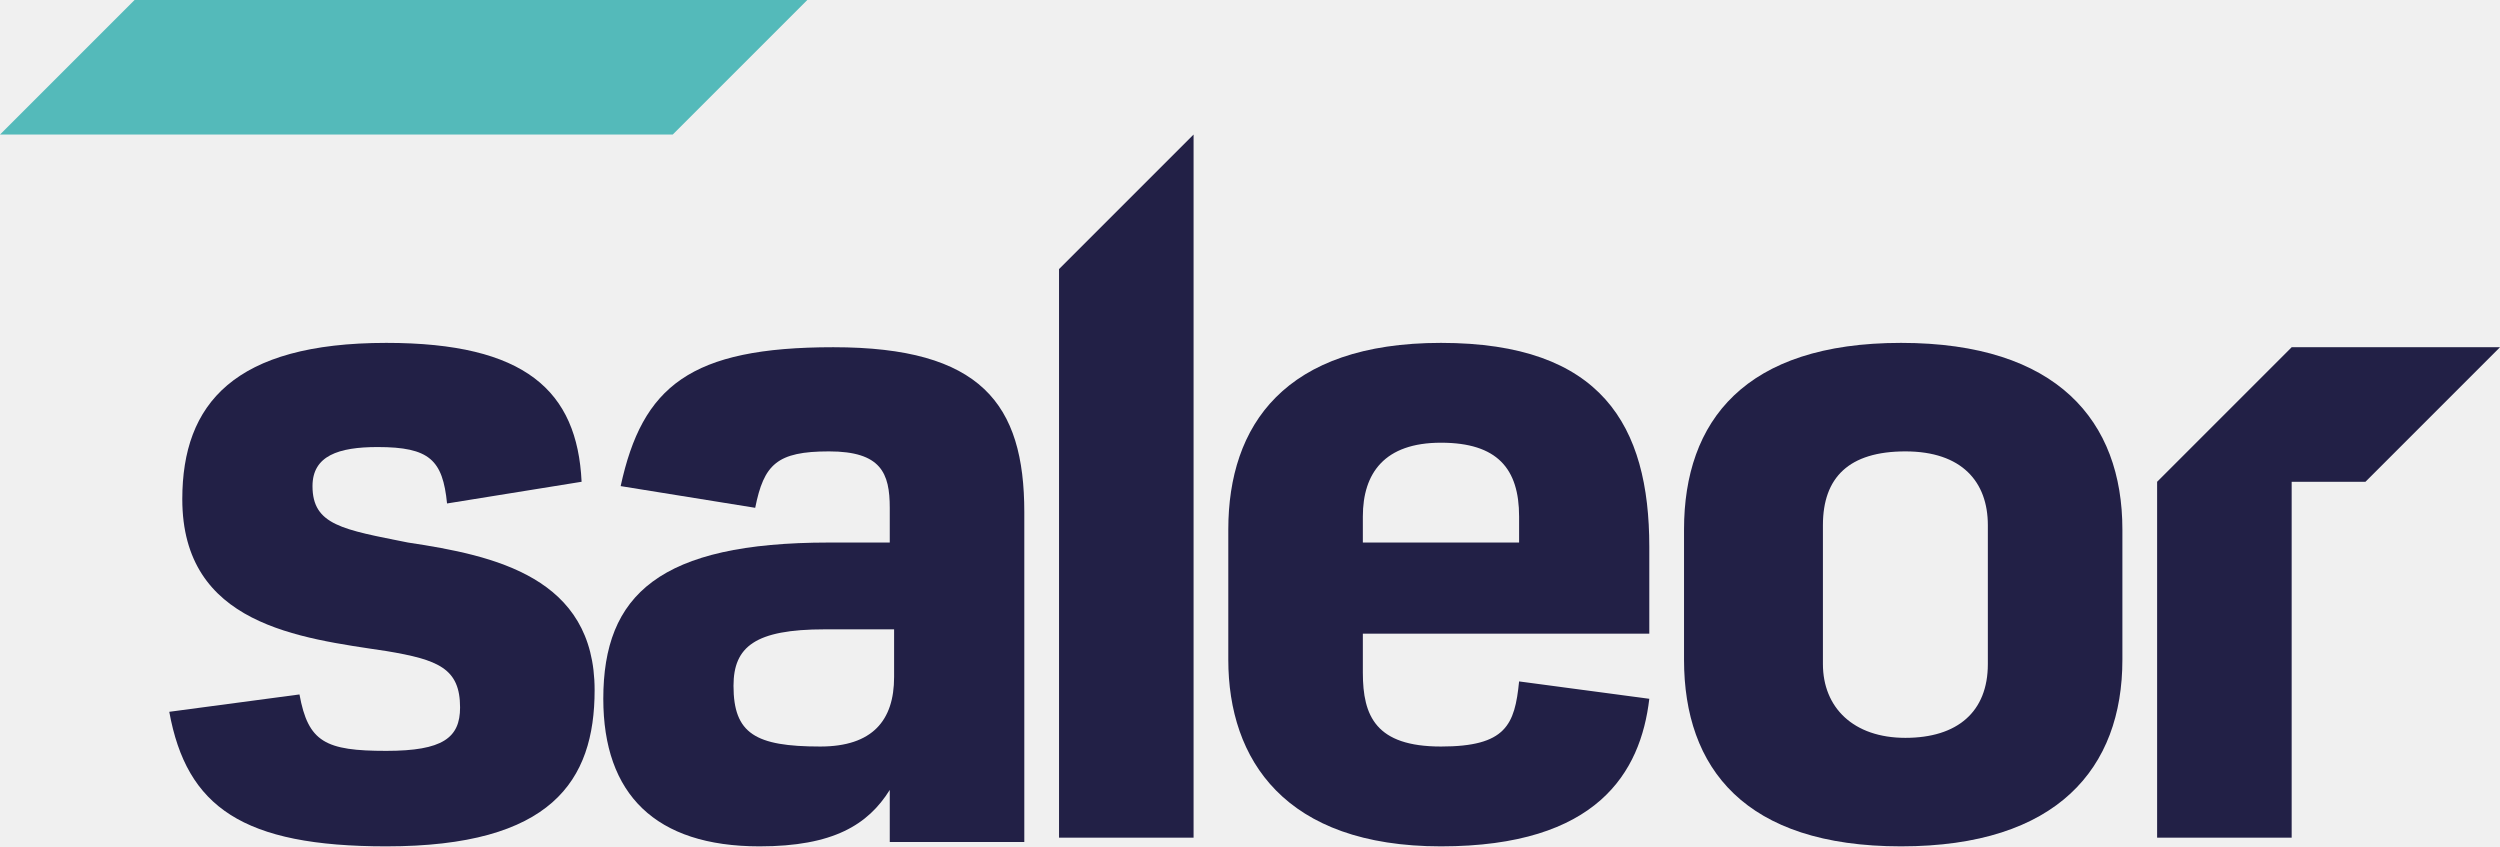
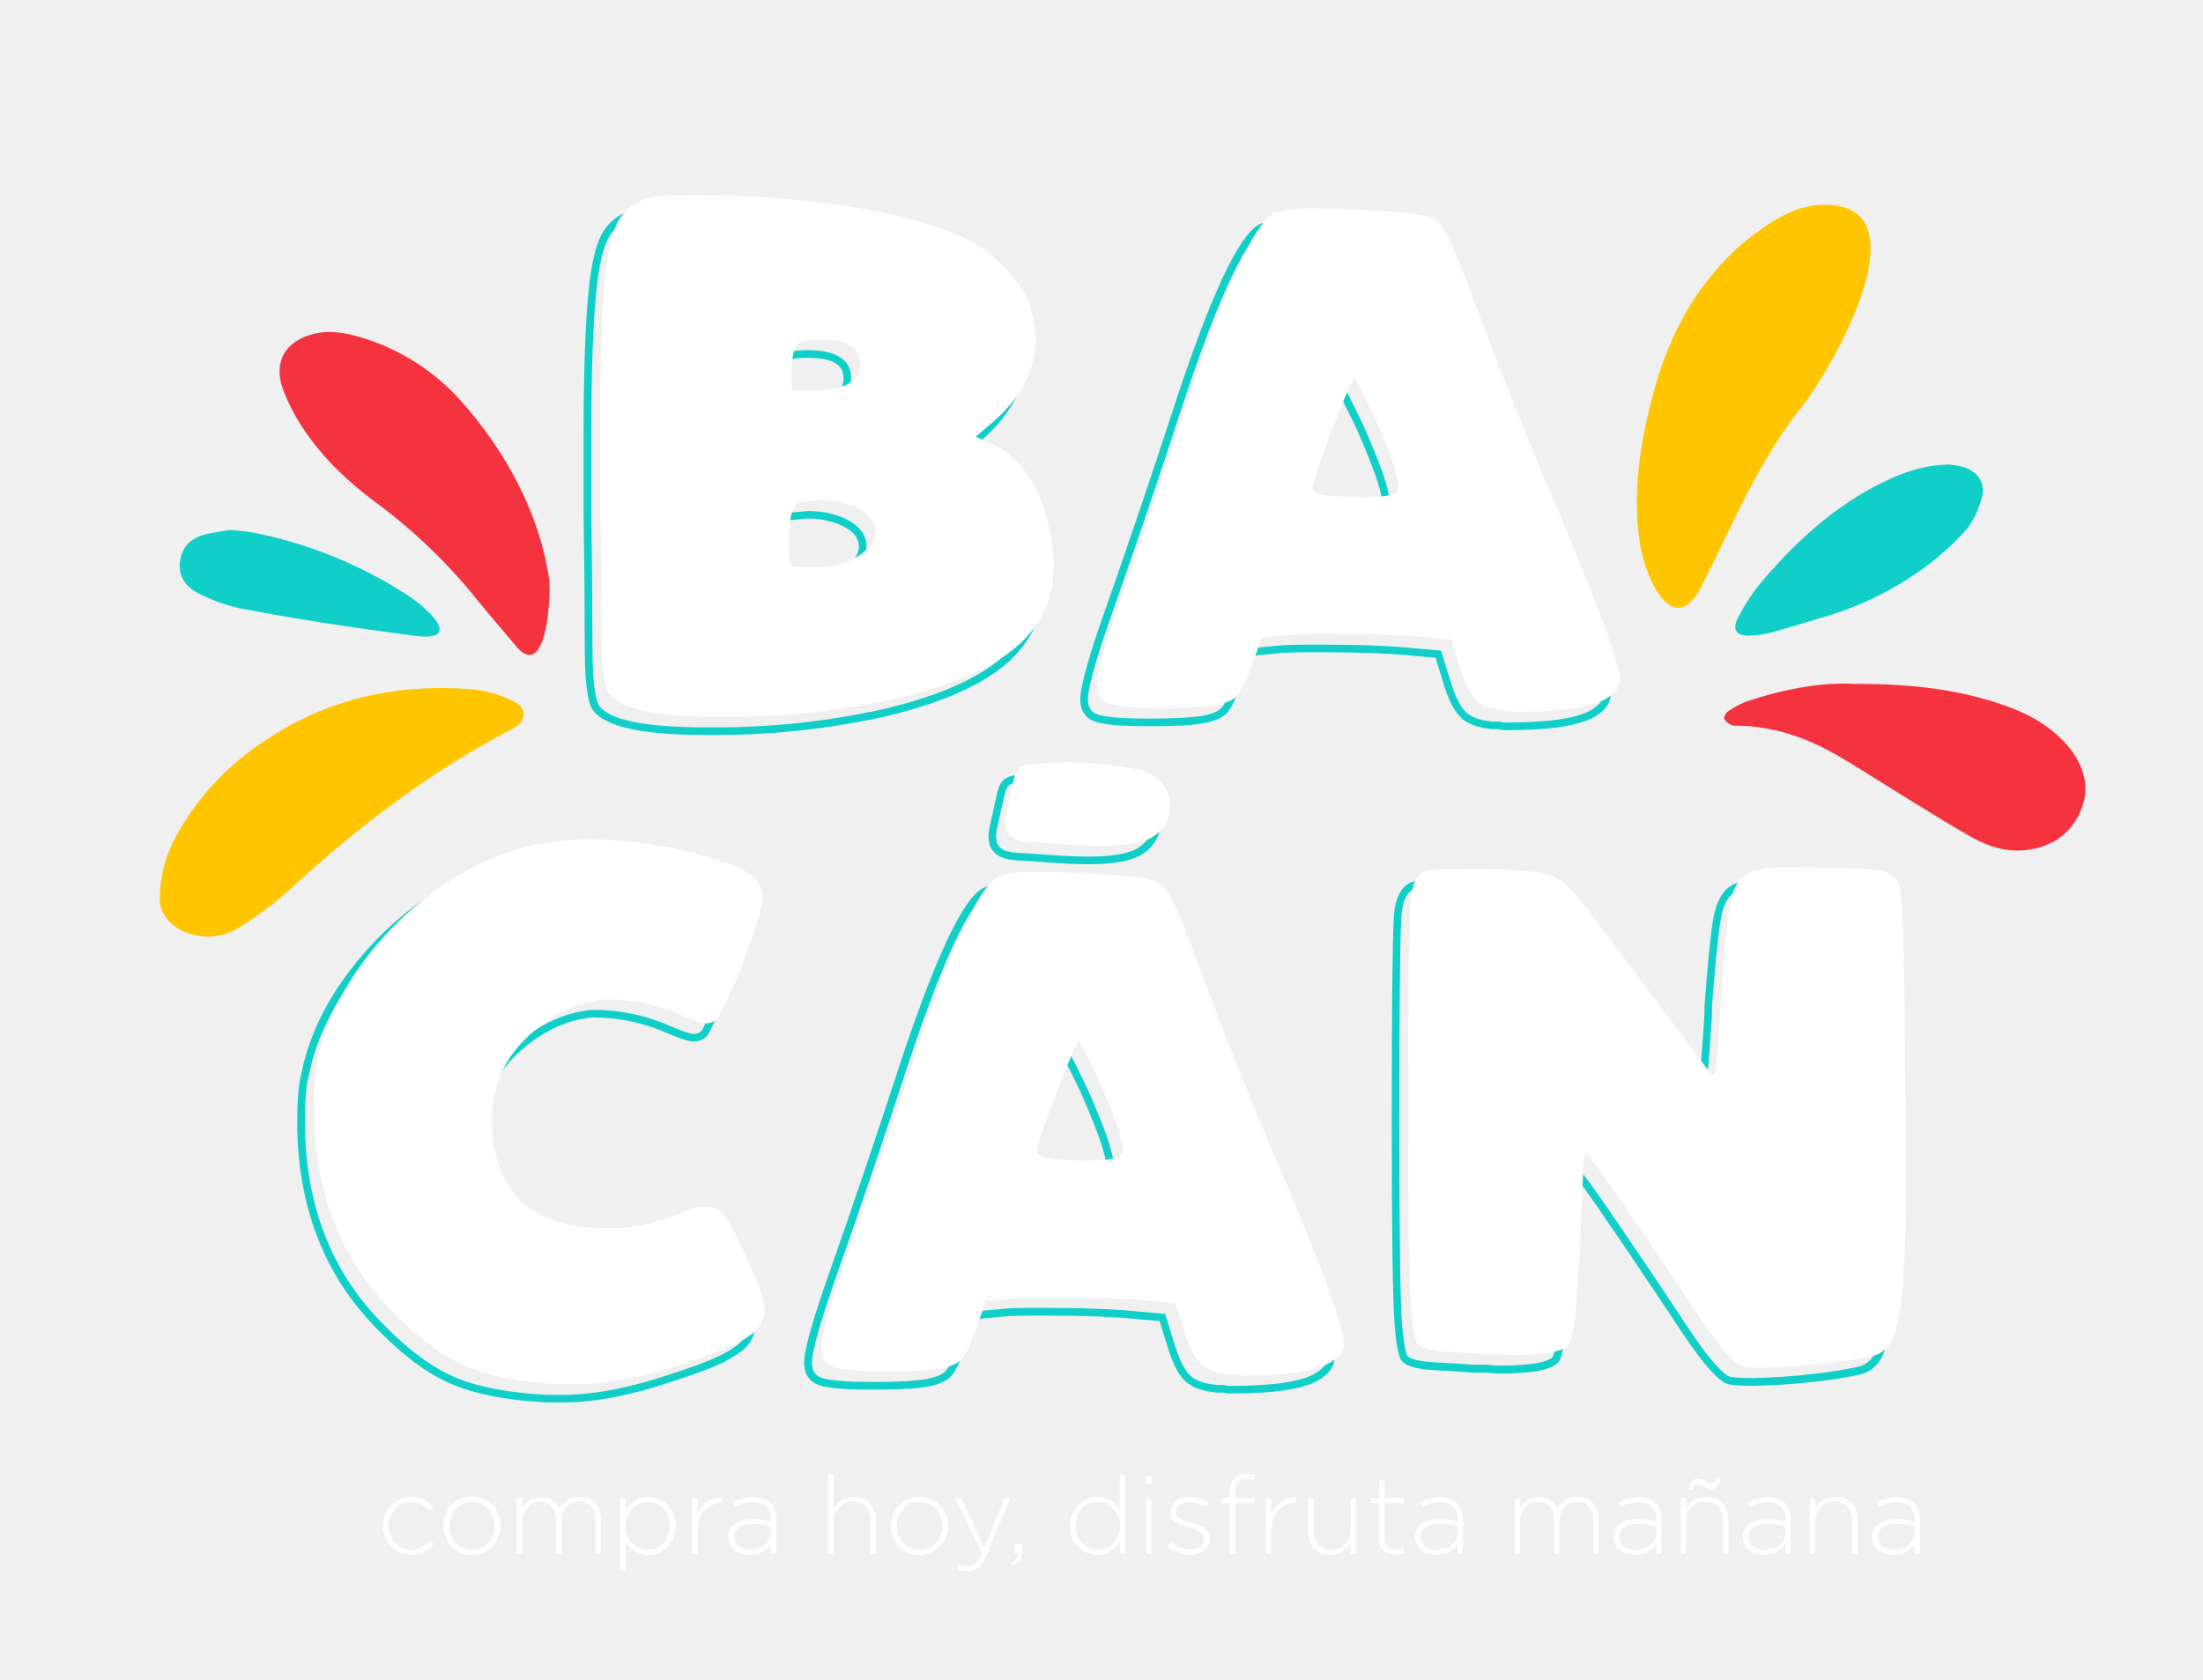
- <svg xmlns="http://www.w3.org/2000/svg" enable-background="new 20 0 57.6 19.5" viewBox="0 0 57.6 19.5">
-   <path d="m15.5 3.1h-15.5l3.1-3.1h15.5z" fill="#54baba" />
-   <g fill="#222046">
-     <path d="m8.9 19.5c3.8 0 4.8-1.5 4.8-3.6 0-2.6-2.3-3.1-4.3-3.4-1.5-.3-2.2-.4-2.2-1.3 0-.7.6-.9 1.5-.9 1.2 0 1.5.3 1.6 1.3l3.1-.5c-.1-2.1-1.3-3.2-4.5-3.2-3.5 0-4.7 1.4-4.7 3.6 0 2.9 2.7 3.2 4.7 3.5 1.2.2 1.7.4 1.7 1.3 0 .7-.4 1-1.7 1-1.4 0-1.8-.2-2-1.3l-3 .4c.4 2.2 1.7 3.1 5 3.1z" />
-     <path d="m17.5 19.5c1.7 0 2.5-.5 3-1.3v1.2h3.1v-7.6c0-2.5-1-3.8-4.4-3.8-3.3 0-4.4.9-4.9 3.2l3.1.5c.2-1 .5-1.3 1.7-1.3s1.4.5 1.4 1.3v.8h-1.4c-3.9 0-5.2 1.2-5.2 3.6 0 2.2 1.2 3.4 3.6 3.4zm1.4-2.3c-1.5 0-2-.3-2-1.4 0-.9.5-1.3 2.1-1.3h1.6v1.1c0 1-.5 1.6-1.7 1.6z" />
-     <path d="m24.4 19.3h3.1v-16.2l-3.1 3.1z" />
-     <path d="m33.2 19.5c3.6 0 4.6-1.7 4.8-3.4l-3-.4c-.1 1-.3 1.5-1.8 1.5s-1.8-.7-1.8-1.7v-.9h6.6v-2c0-2.8-1.1-4.7-4.8-4.7-3.6 0-4.9 1.9-4.9 4.3v3c0 2.3 1.3 4.3 4.9 4.3zm-1.8-7v-.6c0-1 .5-1.7 1.8-1.7s1.8.6 1.8 1.7v.6z" />
-     <path d="m43.8 7.9c-3.6 0-5 1.8-5 4.3v3c0 2.5 1.4 4.3 5 4.3s5.1-1.8 5.1-4.3v-3c0-2.5-1.5-4.3-5.1-4.3zm2 7.4c0 1.1-.7 1.7-1.9 1.7s-1.9-.7-1.9-1.7v-3.2c0-1.1.6-1.7 1.9-1.7s1.9.7 1.9 1.7z" />
-     <path d="m52.8 8-3.1 3.1v8.2h3.1v-8.2h1.7l3.1-3.1z" />
-   </g>
+ <svg xmlns="http://www.w3.org/2000/svg" id="Capa_1" data-name="Capa 1" viewBox="0 0 809.73 617.38">
+   <defs>
+     <style>.cls-1{fill:#10cfc9;}.cls-2{fill:#fff;}.cls-3{fill:#ffc600;}.cls-4{fill:#f5333f;}</style>
+   </defs>
+   <path class="cls-1" d="M261.54,270.22h-2.48c-23.09,0-36.53-3-41.1-9.06-1.38-1.92-2.25-6-2.75-12.76-.24-2.85-.36-12.84-.36-30.53l-.35-30.06V159.49c0-22.15.59-39.57,1.77-51.79,1-10.67,2.71-18,5.32-22.35s7.07-7.45,13.07-8.95c2-.5,6.89-.75,14.85-.75A368.43,368.43,0,0,1,309,80.09c17.87,3,32.11,7,42.31,12a55.48,55.48,0,0,1,15.1,11.63c4.49,4.86,7.51,9.81,9,14.7a49.59,49.59,0,0,1,1.83,11.37c0,11.2-4.92,21.43-14.6,30.39l-6.17,5.33,1.9.86c12.14,4.86,20.17,15.91,23.79,32.82a75.84,75.84,0,0,1,1.8,13.74c0,12.64-4.75,23.11-14.11,31.14-9.21,7.89-23.75,14.3-43.21,19.05A285,285,0,0,1,261.54,270.22Zm-12-191.77c-9.5,0-12.95.37-14.17.67-5.26,1.32-9.07,3.9-11.34,7.68-2.36,3.93-4,11-4.94,21.16-1.17,12.13-1.76,29.47-1.76,51.53v28.3l.35,30.06c0,17.38.12,27.58.35,30.33.59,8,1.64,10.52,2.22,11.33,3.93,5.23,17,7.9,38.84,7.9h2.48a282,282,0,0,0,64.42-7c19-4.63,33.17-10.84,42.05-18.45,8.71-7.47,13.13-17.23,13.13-29a74.59,74.59,0,0,0-1.74-13.17c-3.42-15.92-10.87-26.3-22.15-30.81l-5.94-2.7,9.44-8.15c9.05-8.38,13.66-17.92,13.66-28.31a48.14,48.14,0,0,0-1.72-10.63c-1.33-4.41-4.14-9-8.34-13.54a53,53,0,0,0-14.3-11c-9.93-4.85-23.91-8.79-41.51-11.71A365,365,0,0,0,249.51,78.45ZM294.8,215.38H292L284.7,215l-.86-7.34v-4.25c0-9.2,1.69-13.9,5.31-14.8l.2,0,7.21-.71A33.62,33.62,0,0,1,309.11,190c6.23,2.59,9.38,6.24,9.38,10.85a9.84,9.84,0,0,1-4.47,8.21C309.14,213.24,302.65,215.38,294.8,215.38Zm-7.59-3.09,4.84.29h2.75c7.16,0,13.05-1.91,17.49-5.68,2.31-1.69,3.39-3.63,3.39-6,0-3.41-2.49-6.12-7.63-8.26a31.09,31.09,0,0,0-11.42-2l-6.88.69c-1,.31-3.11,2.15-3.11,12.06v4.16Zm6.88-62H284.9V141.8c0-5.69.68-9.08,2.14-10.67s4.63-2.41,9.88-2.41c13.15,0,15.91,5.57,15.91,10.25C312.83,146.47,306.52,150.27,294.09,150.27Zm-6.38-2.8h6.38c15.93,0,15.93-6.4,15.93-8.5,0-1.84,0-7.45-13.1-7.45-5.83,0-7.4,1-7.81,1.49s-1.4,2.25-1.4,8.79Z" />
+   <path class="cls-1" d="M553.78,268.45a10.81,10.81,0,0,1-3-.36h-2.27c-5.4-.5-9.32-2-11.78-4.48s-4.57-6.84-6.54-13.51l-2.55-8.28-7.2-.62c-8.46-.94-20.55-1.41-36-1.41-9.56,0-12.87.18-14,.34l-10.5,1-3.24,9.07c-2.2,6.12-4,10-5.56,11.76s-4.58,3.23-9,4S431.17,267,422.17,267c-9.19,0-15.38-.48-18.95-1.47-4-1.1-6.16-4-6.16-8.42,0-4.94,3.38-16.78,10.34-36.21,8.46-24.2,16.31-47.4,23.34-69,13.92-42.74,24.45-65.46,32.18-69.45,3.09-1.29,7.2-1.92,12.32-1.92,8.9,0,18.34.29,28,.88,9.93.61,16.11,1.52,18.89,2.78,2.68,1.07,5.36,4.67,8.14,11s7.83,19.36,14.89,38.65c9.34,23.82,17.31,43.32,23.67,57.94C584.42,228.69,592,249.47,592,255.37c0,2.85-1.64,5.38-4.88,7.53C581.64,266.63,570.74,268.45,553.78,268.45ZM551,265.29h.23l.22.07a7.71,7.71,0,0,0,2.38.28c16.15,0,26.83-1.7,31.76-5.06,2.45-1.63,3.63-3.33,3.63-5.21,0-5.44-7.7-26.45-22.88-62.43-6.38-14.64-14.36-34.18-23.72-58.06-7.05-19.26-12-32.21-14.84-38.51-3-6.88-5.3-9-6.67-9.53-1.73-.78-6.19-1.83-18-2.55-9.64-.59-19-.88-27.86-.88-4.74,0-8.49.56-11.14,1.66-4.67,2.41-13.89,16.18-30.7,67.77-7,21.58-14.89,44.8-23.36,69-6.75,18.86-10.18,30.72-10.18,35.27,0,3.14,1.31,4.95,4.1,5.72,3.28.91,9.4,1.37,18.21,1.37s15.43-.35,19.58-1c3.65-.65,6.11-1.68,7.3-3.07.89-1,2.49-3.77,5.05-10.89l3.84-10.74,12.21-1.15c1.68-.23,6.37-.36,14.29-.36,15.51,0,27.7.48,36.24,1.43l9,.79,3.11,10.09c1.81,6.14,3.78,10.28,5.84,12.34s5.33,3.23,9.93,3.67Zm-54.49-75.74c-16.72,0-20.15-1.84-20.15-4.59,0-1.48.76-5.42,7.35-22.44,7.59-19.65,8.36-19.65,9.62-19.65s1.22,0,7.63,13.17c6.53,14.76,9.69,23.85,9.69,27.86,0,2.55-1.52,4.29-4.28,4.91A48.75,48.75,0,0,1,496.46,189.55Zm-17.34-4.7c.39.42,2.8,1.89,17.34,1.89a46.12,46.12,0,0,0,9.25-.67c1.84-.41,2.09-1.28,2.09-2.17,0-2.45-1.64-9.06-9.43-26.68-2.8-5.75-4.34-8.79-5.17-10.37-1,2-3,6.48-6.93,16.68C480.23,179.14,479.18,183.6,479.12,184.85Z" />
+   <path class="cls-1" d="M207.23,515.6h-6.37c-14.33-.71-26-3-34.69-6.65s-17.76-10.3-26.81-19.6c-20-19.73-30.12-45.66-30.12-77,0-8,.48-13.67,1.47-17.35,2.35-12.07,7.67-24,15.77-35.3A123.23,123.23,0,0,1,156,330.49a98.2,98.2,0,0,1,36.43-16.14,108.55,108.55,0,0,1,19-1.8,157.77,157.77,0,0,1,46.4,7.14c7.08,2.19,11.86,4.36,14.63,6.62a11.47,11.47,0,0,1,4.41,9.22c0,2.79-1.83,9.14-5.57,19.41a187.63,187.63,0,0,1-10.13,23.65,6.4,6.4,0,0,1-6.23,4.34c-1,0-3.14-.31-9.39-2.94a66.77,66.77,0,0,0-26.69-5.91h-2l-1.63.33c-6.66.92-13.29,3.81-19.79,8.6s-11.31,10.34-14.25,16.46a43.16,43.16,0,0,0-3.75,18.14c0,11.61,3.26,20.93,9.69,27.7s17.21,10.18,32.07,10.18a59.68,59.68,0,0,0,24.89-5.19,22,22,0,0,1,10.49-2.6,9.53,9.53,0,0,1,7,2.53c2.05,2.31,5,7.57,8.94,16.15,3.91,8.4,6.07,14,6.63,17a10.34,10.34,0,0,1,.4,3.59c0,4.51-2.12,8.12-6.32,10.74-3.83,2.88-11.26,6.08-22.6,9.7C232.86,512.84,218.9,515.6,207.23,515.6Zm4.25-200.25A106.08,106.08,0,0,0,193,317.1a95.49,95.49,0,0,0-35.35,15.69,120.2,120.2,0,0,0-28.86,28.5c-7.87,11-13,22.54-15.33,34.3-.92,3.49-1.39,9.08-1.39,16.72,0,30.6,9.86,55.86,29.31,75.07,8.8,9,17.52,15.42,25.92,19s19.73,5.74,33.66,6.43h6.3c11.36,0,25-2.71,40.59-8.06,10.91-3.48,18.27-6.63,21.9-9.35,3.46-2.17,5.1-4.9,5.1-8.43a8.28,8.28,0,0,0-.21-2.57l-.13-.38c-.45-2.7-2.61-8.23-6.43-16.45s-6.66-13.39-8.44-15.4a6.77,6.77,0,0,0-5-1.65,19.29,19.29,0,0,0-9.24,2.3,62.54,62.54,0,0,1-26.14,5.48c-15.66,0-27.13-3.72-34.1-11.05S174.69,430,174.69,417.61a46.12,46.12,0,0,1,4-19.33,47.78,47.78,0,0,1,15.13-17.53c6.88-5.07,13.94-8.13,21-9.1l2-.37h2.13a69.54,69.54,0,0,1,27.8,6.13c5.59,2.36,7.59,2.72,8.28,2.72a3.63,3.63,0,0,0,3.66-2.66l.06-.15a182.17,182.17,0,0,0,10-23.34c4.47-12.24,5.4-16.78,5.4-18.45a8.63,8.63,0,0,0-3.38-7c-2.44-2-7.05-4.06-13.67-6.11A154.92,154.92,0,0,0,211.48,315.35Z" />
+   <path class="cls-1" d="M452.41,512.33a10.85,10.85,0,0,1-3-.35H447.1c-5.39-.5-9.31-2-11.78-4.48s-4.57-6.84-6.54-13.51l-2.55-8.28-7.2-.62c-8.46-.94-20.55-1.41-36-1.41-9.55,0-12.86.18-14,.34l-10.5,1-3.24,9.07c-2.2,6.12-4,10-5.56,11.76s-4.57,3.23-9,4-11.06,1.08-20.05,1.08c-9.18,0-15.38-.48-18.95-1.47-4-1.1-6.16-4-6.16-8.42,0-4.94,3.39-16.78,10.34-36.21,8.48-24.25,16.34-47.46,23.34-68.95,13.93-42.74,24.45-65.46,32.18-69.45,3.1-1.3,7.21-1.93,12.32-1.93,8.92,0,18.35.3,28,.89,9.94.61,16.12,1.52,18.9,2.78,2.67,1.07,5.35,4.66,8.13,11s7.84,19.36,14.89,38.65c9.34,23.8,17.3,43.31,23.68,57.94,15.55,36.86,23.11,57.64,23.11,63.54,0,2.85-1.64,5.38-4.87,7.53C480.27,510.52,469.37,512.33,452.41,512.33Zm-2.83-3.15h.23l.22.07a7.71,7.71,0,0,0,2.38.28c16.15,0,26.84-1.7,31.76-5.06,2.45-1.63,3.64-3.33,3.64-5.21,0-5.44-7.7-26.45-22.89-62.43-6.38-14.65-14.36-34.19-23.72-58.06-7-19.26-12-32.2-14.83-38.51-3-6.88-5.31-9-6.68-9.53-1.72-.78-6.18-1.83-18-2.55-9.63-.59-19-.88-27.86-.88-4.74,0-8.49.55-11.14,1.66-4.67,2.41-13.88,16.18-30.69,67.77-7,21.52-14.88,44.74-23.36,69-6.76,18.86-10.18,30.72-10.18,35.27,0,3.13,1.3,5,4.09,5.72,3.28.91,9.41,1.37,18.21,1.37s15.43-.35,19.58-1.05c3.65-.64,6.12-1.67,7.31-3.06.89-1,2.49-3.78,5.05-10.89l3.83-10.74,12.22-1.15c1.67-.24,6.37-.36,14.28-.36,15.51,0,27.7.48,36.24,1.43l9,.78,3.11,10.1c1.82,6.13,3.78,10.28,5.84,12.34s5.34,3.23,9.94,3.66ZM395.1,433.44c-16.73,0-20.16-1.84-20.16-4.59,0-1.48.77-5.42,7.35-22.44,7.6-19.65,8.36-19.65,9.62-19.65s1.23,0,7.63,13.17c6.53,14.75,9.7,23.85,9.7,27.86,0,2.55-1.53,4.29-4.29,4.91A48.63,48.63,0,0,1,395.1,433.44Zm-17.35-4.7c.39.42,2.8,1.89,17.35,1.89a46.08,46.08,0,0,0,9.24-.67c1.84-.41,2.09-1.28,2.09-2.17,0-2.45-1.63-9.06-9.43-26.68-2.8-5.75-4.33-8.79-5.17-10.37-1,2-3,6.48-6.92,16.68C378.87,423,377.81,427.49,377.75,428.74Z" />
+   <path class="cls-1" d="M644.17,509.5c-6.58,0-8.57-.45-9.5-.79-1.53-.55-3.28-1.95-5.34-4.28-3.34-3.32-8.37-10.23-15.35-21-23.31-35-32-47.26-35.16-51.26-.21,2.1-.5,6.12-.82,13.76-1.8,51.5-4.3,54-5.36,55.07-2.7,2.69-9.53,4-21.51,4a28.93,28.93,0,0,1-4.72-.36h-5.19q-3.81-.36-13.87-.88c-7.61-.4-11.65-1.8-12.73-4.41-.89-2.15-1.56-6.17-2-12.28-.71-8.25-1.07-33.4-1.07-74.76,0-39.86.24-64.07.71-74,.25-7.63,2.45-12.34,6.54-14l.25-.07c2.47-.5,7.31-.74,14.78-.74h8.14a175.33,175.33,0,0,1,18.78,1.25,21,21,0,0,1,10,4,58.79,58.79,0,0,1,9.09,10.16l44.58,59.44.06.09c.32-2.32.84-7.82,1.67-20.57a71.9,71.9,0,0,0,.35-8.05c1.18-15.63,2.25-26.33,3.2-31.9,1-5.9,3.11-10,6.27-12.07s8.21-3.07,15.64-3.07l17.36.36h0c10.11,0,16.49.48,19.51,1.48,3.55,1.1,5.78,3.72,6.59,7.78,1,6.34,1.56,28.05,1.8,66.43,0,7.31.12,13.6.35,18.69v16.7c0,25.41-.72,43-2.14,52.22-1,6.38-2.26,10.78-3.91,13.44a11.73,11.73,0,0,1-7.2,5.39,142.29,142.29,0,0,1-15.21,2.51A221.65,221.65,0,0,1,644.17,509.5ZM578,427.8l.28,0c1,.21,2.34.47,38,54,6.77,10.52,11.83,17.46,15,20.66,2.2,2.48,3.52,3.3,4.26,3.57s2.88.62,8.54.62a220.07,220.07,0,0,0,24.25-1.76,139.6,139.6,0,0,0,14.85-2.44,8.93,8.93,0,0,0,5.53-4.16c1.43-2.3,2.61-6.47,3.52-12.39,1.4-9.09,2.11-26.52,2.11-51.79V417.53c-.23-5.08-.36-11.41-.36-18.75-.23-37.71-.82-59.9-1.75-65.95-.59-3-2.13-4.81-4.69-5.6s-9-1.35-18.69-1.35l-17.36-.35c-6.74,0-11.47.87-14.06,2.59s-4.19,5.1-5,10.21c-.94,5.49-2,16.1-3.17,31.54a72.44,72.44,0,0,1-.36,8.2c-1.45,22.39-2,22.89-2.53,23.47a2,2,0,0,1-1.58.58c-.91-.09-1.74-.78-2.7-2.21L577.6,340.53a56.5,56.5,0,0,0-8.6-9.65,18.19,18.19,0,0,0-8.71-3.42,171,171,0,0,0-18.4-1.23h-8.1c-7,0-11.79.22-14.1.66-2.89,1.24-4.46,5.08-4.67,11.43-.47,9.92-.7,34.09-.7,73.9,0,41.28.35,66.35,1,74.53.46,5.74,1.08,9.59,1.85,11.44.21.52,1.57,2.23,10.27,2.68,6.75.34,11.42.64,13.87.88h5.28l.12,0a26.79,26.79,0,0,0,4.37.33c13.55,0,18.1-1.7,19.53-3.12.83-1,3-8.05,4.54-53.2C576,427.8,576.35,427.8,578,427.8Z" />
+   <path class="cls-1" d="M399.92,317.74c-6.06,0-12.39-.47-17.86-.88-2.85-.22-5.31-.4-7.27-.48-3.8-.15-8-.74-10.16-4-1.91-2.86-1.32-6.46-.61-9.61l2.35-10.56c.51-2.27,1.17-4.6,3.18-6a8.75,8.75,0,0,1,4.08-1.23,121.62,121.62,0,0,1,41,2.13A15.2,15.2,0,0,1,426.45,299a14.25,14.25,0,0,1-6.08,14.71C415.93,316.86,408.17,317.74,399.92,317.74Zm-12-30.77a121,121,0,0,0-14,.82,6.39,6.39,0,0,0-2.83.77c-1.15.79-1.61,2.46-2,4.26l-2.36,10.56c-.6,2.71-1.08,5.51.21,7.44,1.48,2.21,4.84,2.64,7.94,2.76h0c2,.08,4.49.26,7.37.48,11.79.89,29.61,2.23,36.48-2.62a11.51,11.51,0,0,0,4.95-11.87,12.43,12.43,0,0,0-9.71-9.7A119,119,0,0,0,387.91,287Z" />
+   <path class="cls-2" d="M254.28,71.73a364.34,364.34,0,0,1,59.27,4.42q26.7,4.42,41.92,11.85a54,54,0,0,1,14.68,11.32q6.56,7.08,8.67,14.15a48.9,48.9,0,0,1,1.77,11q0,16.27-14.15,29.37l-7.78,6.72,3.89,1.77q17.68,7.08,23,31.84a74.72,74.72,0,0,1,1.77,13.45q0,18.39-13.62,30.07t-42.63,18.75a282.1,282.1,0,0,1-64.75,7.08h-2.47q-33.63,0-40-8.49-1.79-2.48-2.48-12-.36-4.25-.35-30.43l-.36-30.07V154.16q0-33.24,1.77-51.65,1.41-15.57,5.13-21.76t12.21-8.32Q242.6,71.72,254.28,71.73Zm47.06,112.15-7.08.71Q290,185.66,290,198v4.25l.71,6,6,.36h2.83q11.32,0,18.4-6a8.46,8.46,0,0,0,3.89-7.07q0-6-8.49-9.56A32.29,32.29,0,0,0,301.34,183.88Zm.35-59.08c-4.72,0-7.66.65-8.84,1.94s-1.77,4.55-1.77,9.73v7.08h7.78q17.34,0,17.34-9.91Q316.2,124.81,301.69,124.8Z" />
+   <path class="cls-2" d="M480,76.68q13.44,0,27.95.88t18.4,2.66q3.52,1.41,7.43,10.26Q538,100,548.65,129q14.15,36.09,23.7,58,23,54.48,23,63c0,2.36-1.41,4.49-4.25,6.37q-7.79,5.31-32.54,5.31a9,9,0,0,1-2.83-.36h-2.48q-7.43-.71-10.79-4.06t-6.2-12.92l-2.83-9.2-8.13-.71q-12.74-1.4-36.09-1.41-11.67,0-14.15.35l-11.32,1.06-3.54,9.91q-3.18,8.85-5.31,11.32c-1.41,1.66-4.13,2.83-8.14,3.54q-6.36,1.06-19.81,1.06t-18.57-1.41c-3.43-.94-5.13-3.3-5.13-7.08q0-7.06,10.26-35.73,12.74-36.44,23.35-69,20.5-63,31.49-68.64Q472.59,76.68,480,76.68Zm18,62.27q-1.05,0-8.31,18.75t-7.25,21.94q0,3.18,18.75,3.18a46.93,46.93,0,0,0,9.55-.71c2.12-.47,3.19-1.64,3.19-3.54q0-5.65-9.56-27.24Q498.41,139,498.05,139Z" />
+   <path class="cls-2" d="M216.25,308.63a156,156,0,0,1,46,7.07q10.25,3.18,14.15,6.37a10.07,10.07,0,0,1,3.89,8.14q0,3.9-5.48,18.93a184.34,184.34,0,0,1-10.09,23.52,5,5,0,0,1-5,3.54q-2.13,0-8.85-2.83a67.79,67.79,0,0,0-27.24-6h-2.12l-1.77.35q-10.26,1.43-20.34,8.84t-14.69,17a44.38,44.38,0,0,0-3.89,18.75q0,18,10.08,28.66T224,451.56a60.83,60.83,0,0,0,25.47-5.31,20.67,20.67,0,0,1,9.9-2.47,8.17,8.17,0,0,1,6,2.12q2.83,3.18,8.67,15.75t6.54,16.8a8.88,8.88,0,0,1,.36,3.18q0,6-5.66,9.56-5.67,4.24-22.29,9.55-23.72,8.14-41,8.14h-6.37q-21.22-1.06-34.14-6.55t-26.36-19.28Q115.41,453.7,115.42,407q0-11.67,1.41-17,3.54-18,15.57-34.85a121.13,121.13,0,0,1,29.19-28.83,96.43,96.43,0,0,1,35.91-15.93A107.62,107.62,0,0,1,216.25,308.63Z" />
+   <path class="cls-2" d="M378.64,320.57q13.46,0,27.95.88t18.4,2.66q3.54,1.41,7.43,10.26,4.24,9.54,14.86,38.56Q461.42,409,471,431q23,54.49,23,63,0,3.54-4.24,6.37-7.78,5.31-32.55,5.31a9,9,0,0,1-2.83-.36h-2.48q-7.42-.71-10.79-4.07t-6.19-12.91l-2.83-9.2-8.14-.71Q411.2,477,387.84,477q-11.67,0-14.15.35l-11.32,1.06-3.54,9.91q-3.18,8.85-5.31,11.32c-1.41,1.66-4.12,2.83-8.13,3.54q-6.37,1.06-19.82,1.06T307,502.78q-5.13-1.41-5.13-7.08,0-7.08,10.26-35.73,12.74-36.45,23.35-69Q356,328,367,322.34,371.22,320.57,378.64,320.57Zm18.05,62.27q-1.06,0-8.32,18.75t-7.25,21.93q0,3.19,18.75,3.19a47,47,0,0,0,9.56-.71q3.18-.71,3.18-3.54,0-5.65-9.55-27.24Q397,382.85,396.69,382.84Z" />
+   <path class="cls-2" d="M538.56,319.51h8.14a168.13,168.13,0,0,1,18.58,1.24,19.44,19.44,0,0,1,9.37,3.71q3.54,2.84,8.85,9.91l44.58,59.44c.94,1.41,1.64,1.89,2.12,1.41s1.18-8,2.12-22.64a71.51,71.51,0,0,0,.36-8.14q1.76-23.35,3.18-31.67t5.66-11.14q4.25-2.83,14.86-2.83l17.34.35q14.85,0,19.1,1.42c3.06.94,5,3.18,5.66,6.72q1.41,9.21,1.77,66.16,0,11,.36,18.75v16.63q0,38.22-2.13,52-1.41,9.21-3.71,12.91a10.38,10.38,0,0,1-6.37,4.78,141.58,141.58,0,0,1-15,2.48A221.77,221.77,0,0,1,649,502.78q-7.08,0-9-.71t-4.78-3.89q-4.95-4.95-15.21-20.88-35.38-53.07-37.15-53.42-.72,0-1.42,16.63-1.77,50.94-5,54.13-3.54,3.54-20.52,3.54a27.61,27.61,0,0,1-4.6-.36H546q-3.54-.35-13.79-.88c-6.85-.36-10.68-1.53-11.5-3.54s-1.48-5.95-2-11.85q-1.07-12.39-1.06-74.65,0-59.08.71-73.95.35-10.62,5.66-12.74Q527.59,319.51,538.56,319.51Z" />
+   <path class="cls-2" d="M379.62,309.65c-3.35-.13-7.19-.59-9.05-3.37-1.62-2.44-1.05-5.67-.41-8.53l2.36-10.56c.42-1.92,1-4,2.59-5.12a7.72,7.72,0,0,1,3.45-1,121,121,0,0,1,40.51,2.11c11.5,2.58,15.25,17,5.26,24.08C415.36,313.59,390.16,310.07,379.62,309.65Z" />
+   <path class="cls-3" d="M687.16,96.54c-2.66,18.81-18.17,44.52-24.73,52.75-16.12,20.25-25.38,43.25-36.94,66.07-10.5,20.73-20.92-3.34-22.75-15.69-2.67-18-.12-35.47,4.34-52.81,4.31-16.77,11-32.44,22.25-45.88a90.19,90.19,0,0,1,22.09-19.46c5.54-3.37,11.38-6,18-6.21C685.08,74.75,688.91,84.15,687.16,96.54Z" />
+   <path class="cls-3" d="M58.73,330.5a47.94,47.94,0,0,1,6.05-23.14,96.65,96.65,0,0,1,27.79-31.68c24.56-18.26,52.35-24.93,82.53-22.08A40.86,40.86,0,0,1,189,258c4.85,2.4,4.45,7.27-.33,9.75-30.5,15.82-57.49,36.46-82.64,59.71a125.42,125.42,0,0,1-18,13.41,21.23,21.23,0,0,1-16.68,2.88C63.12,341.72,58.64,336.09,58.73,330.5Z" />
+   <path class="cls-4" d="M201.79,221.64c-.65,10.08-3.28,23.91-10.62,17.51a17.34,17.34,0,0,1-1.73-1.9c-4.56-5.41-9.24-10.72-13.65-16.24a201.54,201.54,0,0,0-37.9-36.48c-9.86-7.28-18.76-15.76-25.72-25.94a70.87,70.87,0,0,1-8.09-15.26c-3.85-10.38.91-18.24,11.71-20.68,5.87-1.32,11.53-.24,17.1,1.46a79.45,79.45,0,0,1,36.47,23.23c16.19,18.09,29,41.27,32.46,65.58A53.31,53.31,0,0,1,201.79,221.64Z" />
+   <path class="cls-4" d="M681.7,251.42c19.92,0,36.25,1.82,52.11,6.93,7.4,2.38,14.47,5.42,20.53,10.37a40.21,40.21,0,0,1,6.75,6.8c5.39,7.17,7.24,15.09,3.26,23.52S753.14,311.71,744,312.59c-6.88.65-13.25-1.41-19.09-4.68-8.58-4.82-16.9-10.1-25.3-15.23s-16.62-10.6-25.18-15.45c-11.13-6.3-23-10.28-36-10.43a4.22,4.22,0,0,1-1.9-.17,6.48,6.48,0,0,1-2.74-2.17c-.29-.6.39-2.2,1.09-2.68a29,29,0,0,1,6.64-3.71C655.57,253.23,670.07,250.77,681.7,251.42Z" />
+   <path class="cls-1" d="M716.47,170.8a34.62,34.62,0,0,1,4.84.79c5.42,1.53,8.6,5.77,7.17,11.15-1.18,4.42-3.16,9.1-6.15,12.45A99.6,99.6,0,0,1,706,209.64a118,118,0,0,1-35.16,17.07c-6.58,1.94-13.13,4-19.75,5.82a35.85,35.85,0,0,1-8.26,1.16c-4.71.13-6.25-2.33-4-6.58a70.12,70.12,0,0,1,7.2-11.41c13.21-16,28.28-29.94,47.29-39C700.41,173.38,707.68,170.88,716.47,170.8Z" />
+   <path class="cls-1" d="M84.71,194.82c3.66.45,6.67.6,9.59,1.21a162.46,162.46,0,0,1,55,22.46c8.26,5.31,21.48,17.73,2.74,15.23-21.73-2.89-43.11-6-64.57-10.22a60.91,60.91,0,0,1-14.39-5.29c-4.5-2.16-7.43-6-7-11.31.5-5.54,3.88-9,9.12-10.36C78.54,195.67,82,195.3,84.71,194.82Z" />
+   <path class="cls-2" d="M140.73,561.06V561a10.59,10.59,0,0,1,10.39-10.68,10.71,10.71,0,0,1,8.16,3.76l-1.4,1.44c-1.76-1.8-3.76-3.36-6.8-3.36-4.64,0-8.23,3.88-8.23,8.76V561a8.58,8.58,0,0,0,8.39,8.84,9.09,9.09,0,0,0,6.84-3.41l1.36,1.2a10.46,10.46,0,0,1-18.71-6.55Z" />
+   <path class="cls-2" d="M163,561.06V561a10.48,10.48,0,1,1,20.95-.08V561a10.53,10.53,0,0,1-10.52,10.67A10.41,10.41,0,0,1,163,561.06Zm18.83,0V561a8.55,8.55,0,0,0-8.4-8.84c-4.84,0-8.31,4-8.31,8.76V561a8.55,8.55,0,0,0,8.39,8.84C178.32,569.82,181.8,565.86,181.8,561.06Z" />
+   <path class="cls-2" d="M190,550.78h2v3.64c1.32-2.12,3.16-4.12,6.8-4.12a7.32,7.32,0,0,1,6.87,4.4,8.1,8.1,0,0,1,7.36-4.4c4.84,0,7.84,3.4,7.84,8.52v12.35h-2V559.06c0-4.4-2.28-7-6-7-3.44,0-6.44,2.64-6.44,7.2v11.87h-2V558.94c0-4.24-2.31-6.84-5.95-6.84s-6.52,3.2-6.52,7.32v11.75h-2Z" />
+   <path class="cls-2" d="M228,550.78h2v4.56c1.76-2.68,4.36-5,8.39-5,4.92,0,9.92,4,9.92,10.6V561c0,6.63-5,10.67-9.92,10.67a9.82,9.82,0,0,1-8.39-4.87v10.79h-2Zm18.15,10.28V561c0-5.36-3.72-8.8-8-8.8a8.54,8.54,0,0,0-8.31,8.76V561a8.51,8.51,0,0,0,8.31,8.75C242.59,569.77,246.15,566.54,246.15,561.06Z" />
+   <path class="cls-2" d="M254.4,550.78h2v5.8a9.62,9.62,0,0,1,9-6.12v2.16h-.2c-4.72,0-8.83,3.56-8.83,10.2v8.35h-2Z" />
+   <path class="cls-2" d="M267.72,565.25v-.08c0-4.23,3.63-6.63,8.91-6.63a24.54,24.54,0,0,1,6.76.88v-.88c0-4.12-2.52-6.24-6.72-6.24a13.6,13.6,0,0,0-6.39,1.64l-.73-1.72a16.39,16.39,0,0,1,7.24-1.76,8.81,8.81,0,0,1,6.44,2.24,7.74,7.74,0,0,1,2.08,5.76v12.71h-1.92v-3.4a9.28,9.28,0,0,1-7.8,3.88C271.79,571.65,267.72,569.49,267.72,565.25Zm15.71-1.72v-2.31a27,27,0,0,0-6.92-.92c-4.32,0-6.72,1.91-6.72,4.76v.08c0,3,2.8,4.68,5.92,4.68C279.87,569.82,283.43,567.26,283.43,563.53Z" />
+   <path class="cls-2" d="M304.35,542h2v12.6a8,8,0,0,1,7.36-4.28c5.15,0,8.16,3.52,8.16,8.4v12.47h-2V559.06c0-4.2-2.37-7-6.48-7a7,7,0,0,0-7.08,7.28v11.79h-2Z" />
+   <path class="cls-2" d="M327.47,561.06V561A10.54,10.54,0,0,1,338,550.3a10.43,10.43,0,0,1,10.44,10.6V561a10.53,10.53,0,0,1-10.51,10.67A10.42,10.42,0,0,1,327.47,561.06Zm18.83,0V561a8.55,8.55,0,0,0-8.39-8.84c-4.84,0-8.32,4-8.32,8.76V561a8.56,8.56,0,0,0,8.39,8.84C342.82,569.82,346.3,565.86,346.3,561.06Z" />
+   <path class="cls-2" d="M351.71,576.81l.68-1.72a7.11,7.11,0,0,0,3.48.76c2.11,0,3.51-1.24,5-4.8l-9.8-20.27h2.28L361.86,569l7.36-18.23h2.16l-8.84,21.11c-1.79,4.28-3.88,5.8-6.79,5.8A9.18,9.18,0,0,1,351.71,576.81Z" />
+   <path class="cls-2" d="M371.79,574.45c1.72-.88,2.36-1.76,2.24-3.28H373v-3.4h2.64v3c0,2.48-.92,3.8-3.32,4.72Z" />
+   <path class="cls-2" d="M393.27,561.06V561c0-6.64,5-10.68,9.91-10.68a9.81,9.81,0,0,1,8.4,4.88V542h2v29.19h-2v-4.55c-1.76,2.67-4.36,5-8.4,5C398.27,571.65,393.27,567.69,393.27,561.06Zm18.43,0v-.08a8.52,8.52,0,0,0-8.32-8.76c-4.44,0-8,3.24-8,8.72V561c0,5.35,3.71,8.79,8,8.79A8.53,8.53,0,0,0,411.7,561Z" />
+   <path class="cls-2" d="M421,542.79h2.44v2.68H421Zm.24,8h2v20.39h-2Z" />
+   <path class="cls-2" d="M429.18,568.61l1.16-1.56a12,12,0,0,0,7.32,2.68c2.76,0,4.92-1.52,4.92-3.87v-.08c0-2.4-2.56-3.28-5.4-4.08-3.32-1-7-2-7-5.6V556c0-3.28,2.76-5.64,6.72-5.64a13.77,13.77,0,0,1,7.24,2.24l-1,1.64a11.72,11.72,0,0,0-6.28-2c-2.8,0-4.64,1.52-4.64,3.56v.08c0,2.28,2.76,3.12,5.68,4,3.28.92,6.72,2.12,6.72,5.72v.08c0,3.63-3.12,6-7,6A14,14,0,0,1,429.18,568.61Z" />
+   <path class="cls-2" d="M452,552.58h-3v-1.8h3v-2a7.38,7.38,0,0,1,1.8-5.32,5.84,5.84,0,0,1,4.27-1.59,8.66,8.66,0,0,1,3,.48v1.83a9.73,9.73,0,0,0-3-.51c-2.79,0-4.11,1.67-4.11,5.15v2h7.12v1.8H454v18.59h-2Z" />
+   <path class="cls-2" d="M465.3,550.78h2v5.8a9.63,9.63,0,0,1,9-6.12v2.16h-.2c-4.71,0-8.83,3.56-8.83,10.2v8.35h-2Z" />
+   <path class="cls-2" d="M480.9,563.26V550.78h2V562.9c0,4.2,2.36,7,6.47,7a7,7,0,0,0,7.08-7.27v-11.8h2v20.39h-2v-3.8a8,8,0,0,1-7.35,4.28C483.9,571.65,480.9,568.13,480.9,563.26Z" />
+   <path class="cls-2" d="M506.9,565.94V552.58h-3v-1.8h3v-6.51h2v6.51H516v1.8h-7.15v13.15c0,2.92,1.71,4,4.07,4a6.83,6.83,0,0,0,3-.72v1.84a7.49,7.49,0,0,1-3.32.72C509.45,571.53,506.9,569.82,506.9,565.94Z" />
+   <path class="cls-2" d="M520.14,565.25v-.08c0-4.23,3.63-6.63,8.91-6.63a24.54,24.54,0,0,1,6.76.88v-.88c0-4.12-2.52-6.24-6.72-6.24a13.67,13.67,0,0,0-6.4,1.64l-.72-1.72a16.39,16.39,0,0,1,7.24-1.76,8.81,8.81,0,0,1,6.44,2.24,7.74,7.74,0,0,1,2.08,5.76v12.71h-1.92v-3.4a9.28,9.28,0,0,1-7.8,3.88C524.21,571.65,520.14,569.49,520.14,565.25Zm15.71-1.72v-2.31a27,27,0,0,0-6.92-.92c-4.32,0-6.72,1.91-6.72,4.76v.08c0,3,2.8,4.68,5.92,4.68C532.29,569.82,535.85,567.26,535.85,563.53Z" />
+   <path class="cls-2" d="M556.77,550.78h2v3.64c1.32-2.12,3.16-4.12,6.8-4.12a7.32,7.32,0,0,1,6.87,4.4,8.1,8.1,0,0,1,7.36-4.4c4.84,0,7.83,3.4,7.83,8.52v12.35h-2V559.06c0-4.4-2.28-7-6-7-3.44,0-6.44,2.64-6.44,7.2v11.87h-2V558.94c0-4.24-2.31-6.84-6-6.84s-6.52,3.2-6.52,7.32v11.75h-2Z" />
+   <path class="cls-2" d="M593.13,565.25v-.08c0-4.23,3.64-6.63,8.91-6.63a24.54,24.54,0,0,1,6.76.88v-.88c0-4.12-2.52-6.24-6.72-6.24a13.6,13.6,0,0,0-6.39,1.64l-.72-1.72a16.35,16.35,0,0,1,7.23-1.76,8.81,8.81,0,0,1,6.44,2.24,7.74,7.74,0,0,1,2.08,5.76v12.71H608.8v-3.4a9.28,9.28,0,0,1-7.8,3.88C597.2,571.65,593.13,569.49,593.13,565.25Zm15.71-1.72v-2.31a27,27,0,0,0-6.92-.92c-4.31,0-6.71,1.91-6.71,4.76v.08c0,3,2.8,4.68,5.91,4.68C605.28,569.82,608.84,567.26,608.84,563.53Z" />
+   <path class="cls-2" d="M617.77,550.78h2v3.8a8,8,0,0,1,7.35-4.28c5.16,0,8.16,3.52,8.16,8.4v12.47h-2V559.06c0-4.2-2.36-7-6.48-7a7,7,0,0,0-7.07,7.28v11.79h-2Zm2.91-3.4c.77-2.87,1.77-3.71,3.36-3.71s3.76,1.64,5.12,1.64c1,0,1.4-.48,2-2l1.36.37c-.76,2.88-1.76,3.71-3.36,3.71s-3.75-1.64-5.12-1.64c-1,0-1.4.49-2,2Z" />
+   <path class="cls-2" d="M640.61,565.25v-.08c0-4.23,3.63-6.63,8.91-6.63a24.54,24.54,0,0,1,6.76.88v-.88c0-4.12-2.52-6.24-6.72-6.24a13.67,13.67,0,0,0-6.4,1.64l-.72-1.72a16.39,16.39,0,0,1,7.24-1.76,8.81,8.81,0,0,1,6.44,2.24,7.74,7.74,0,0,1,2.08,5.76v12.71h-1.92v-3.4a9.28,9.28,0,0,1-7.8,3.88C644.68,571.65,640.61,569.49,640.61,565.25Zm15.71-1.72v-2.31a27,27,0,0,0-6.92-.92c-4.32,0-6.72,1.91-6.72,4.76v.08c0,3,2.8,4.68,5.92,4.68C652.76,569.82,656.32,567.26,656.32,563.53Z" />
+   <path class="cls-2" d="M665.24,550.78h2v3.8a8,8,0,0,1,7.36-4.28c5.15,0,8.15,3.52,8.15,8.4v12.47h-2V559.06c0-4.2-2.36-7-6.47-7a7,7,0,0,0-7.08,7.28v11.79h-2Z" />
+   <path class="cls-2" d="M688.08,565.25v-.08c0-4.23,3.64-6.63,8.92-6.63a24.54,24.54,0,0,1,6.76.88v-.88c0-4.12-2.52-6.24-6.72-6.24a13.67,13.67,0,0,0-6.4,1.64l-.72-1.72a16.39,16.39,0,0,1,7.24-1.76,8.81,8.81,0,0,1,6.44,2.24,7.78,7.78,0,0,1,2.07,5.76v12.71h-1.91v-3.4a9.28,9.28,0,0,1-7.8,3.88C692.16,571.65,688.08,569.49,688.08,565.25Zm15.71-1.72v-2.31a27,27,0,0,0-6.91-.92c-4.32,0-6.72,1.91-6.72,4.76v.08c0,3,2.8,4.68,5.92,4.68C700.24,569.82,703.79,567.26,703.79,563.53Z" />
</svg>
